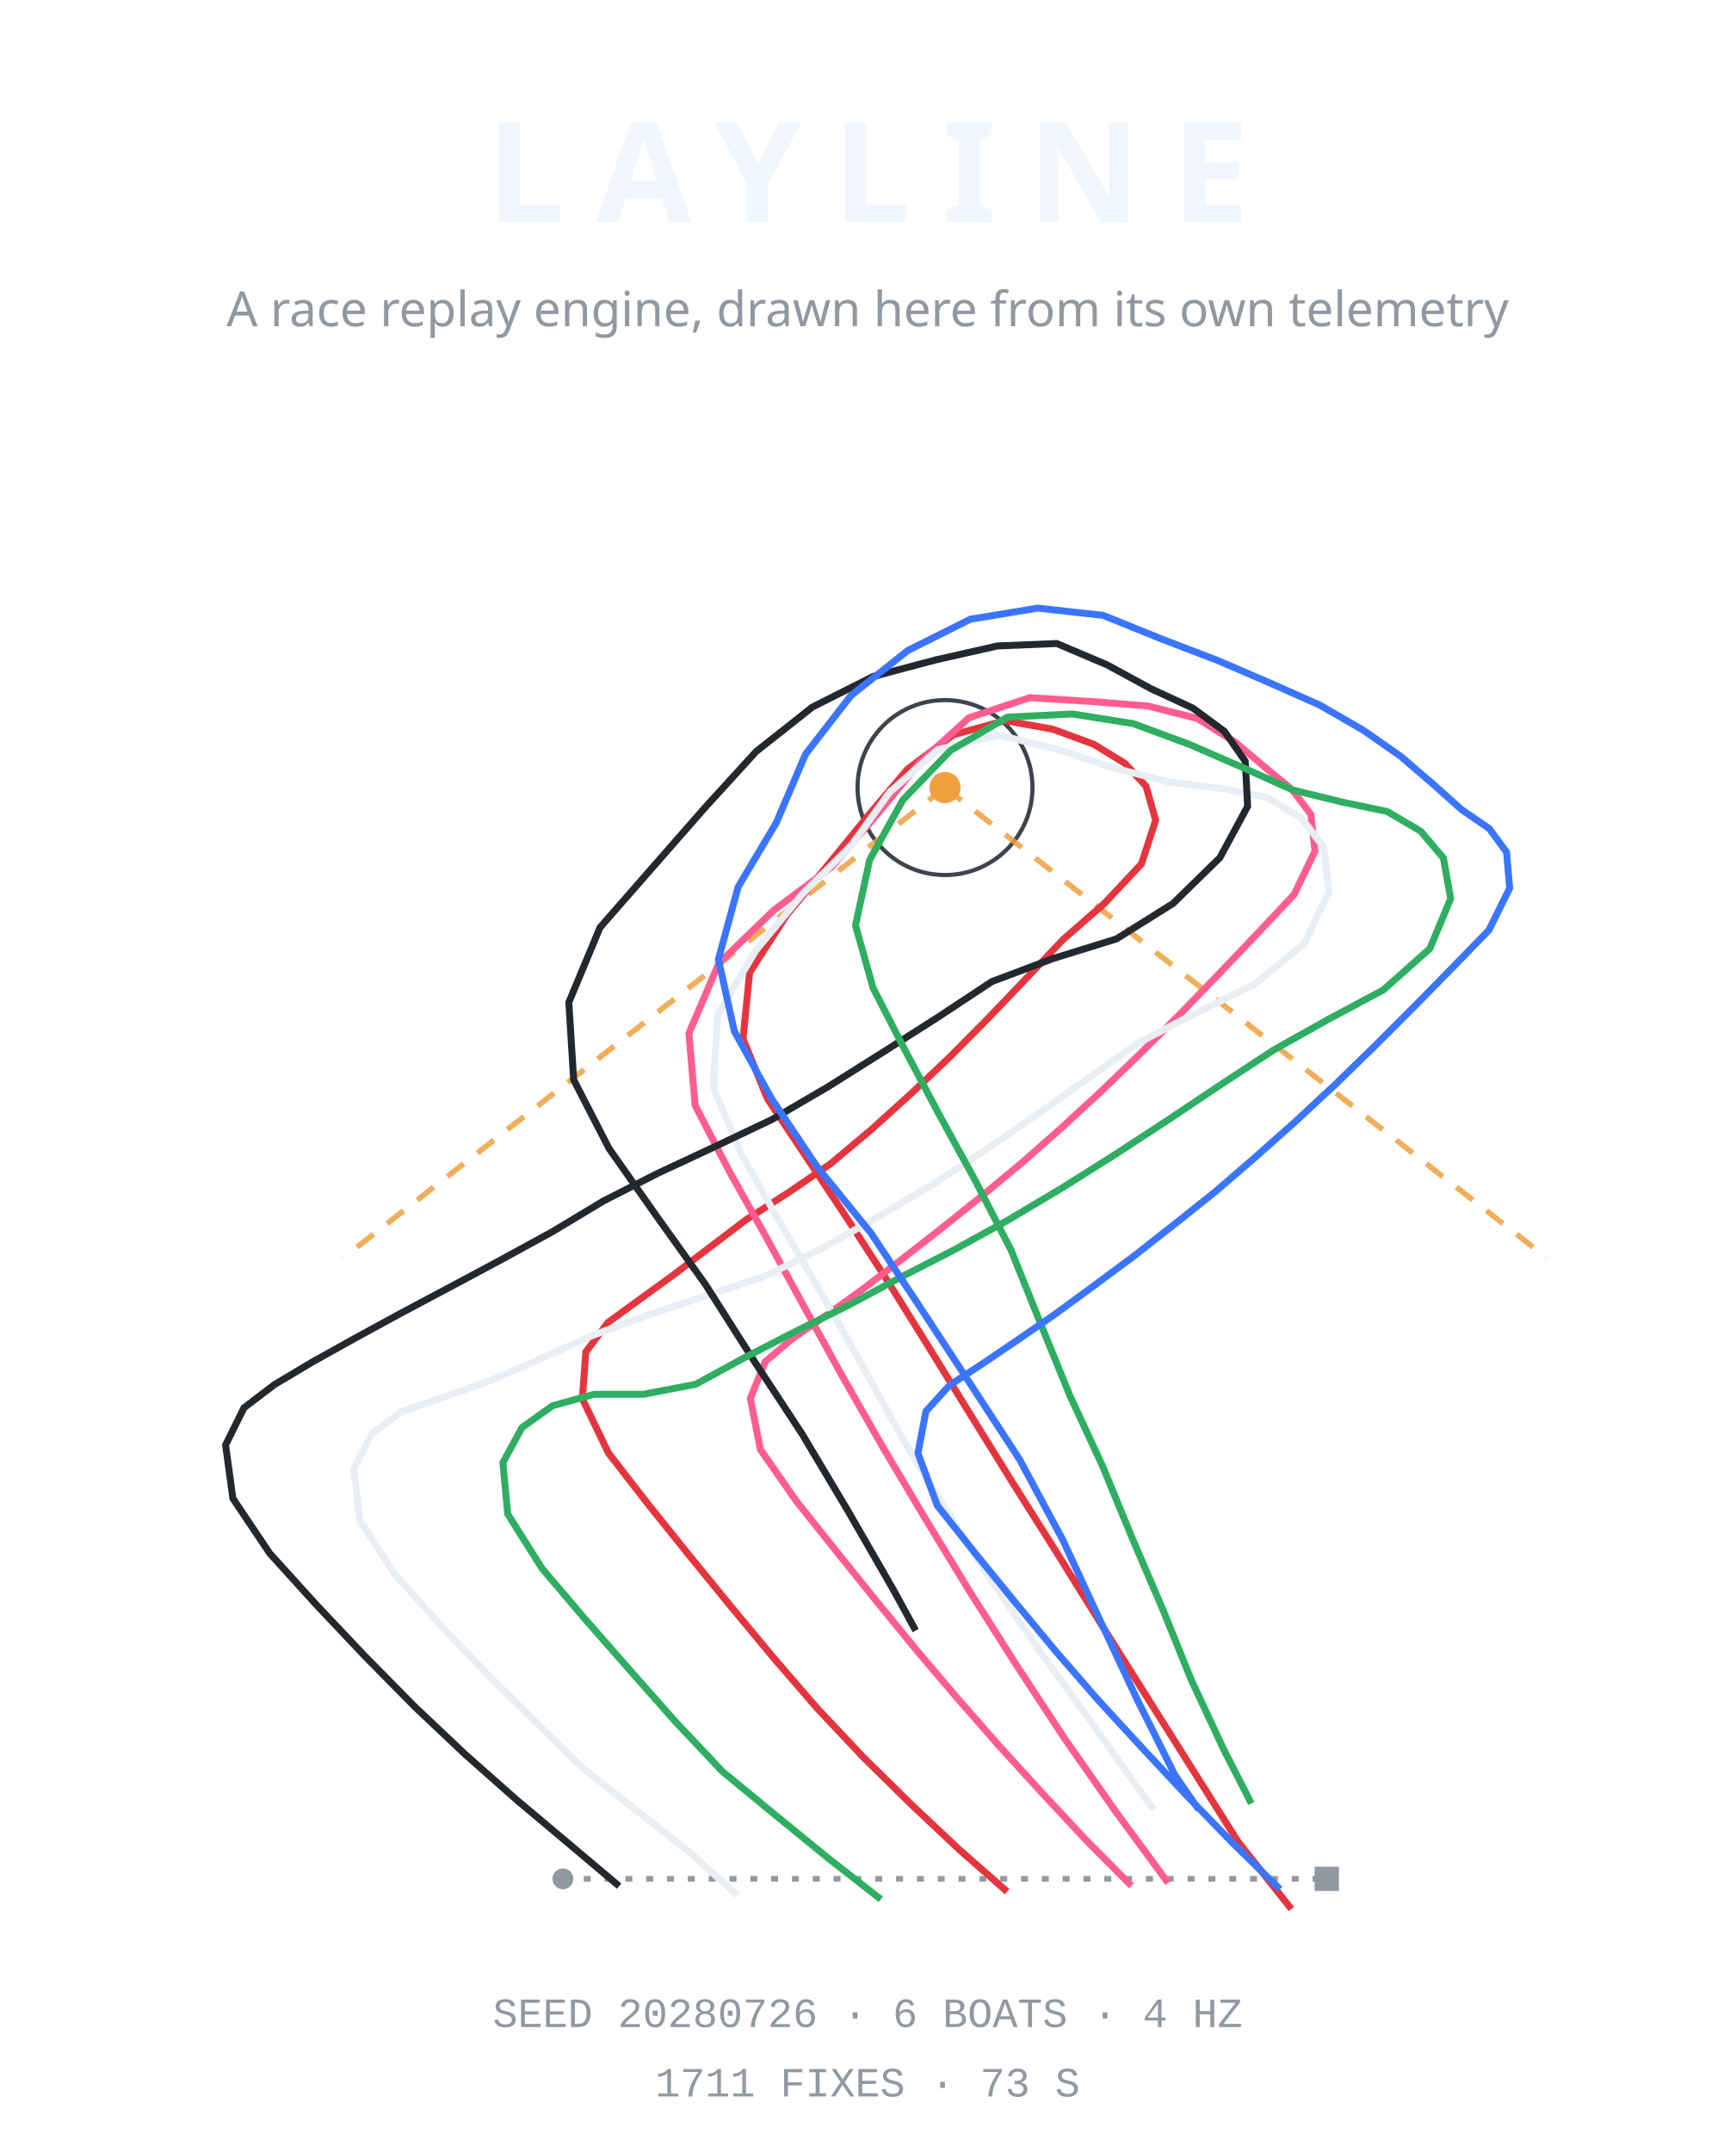
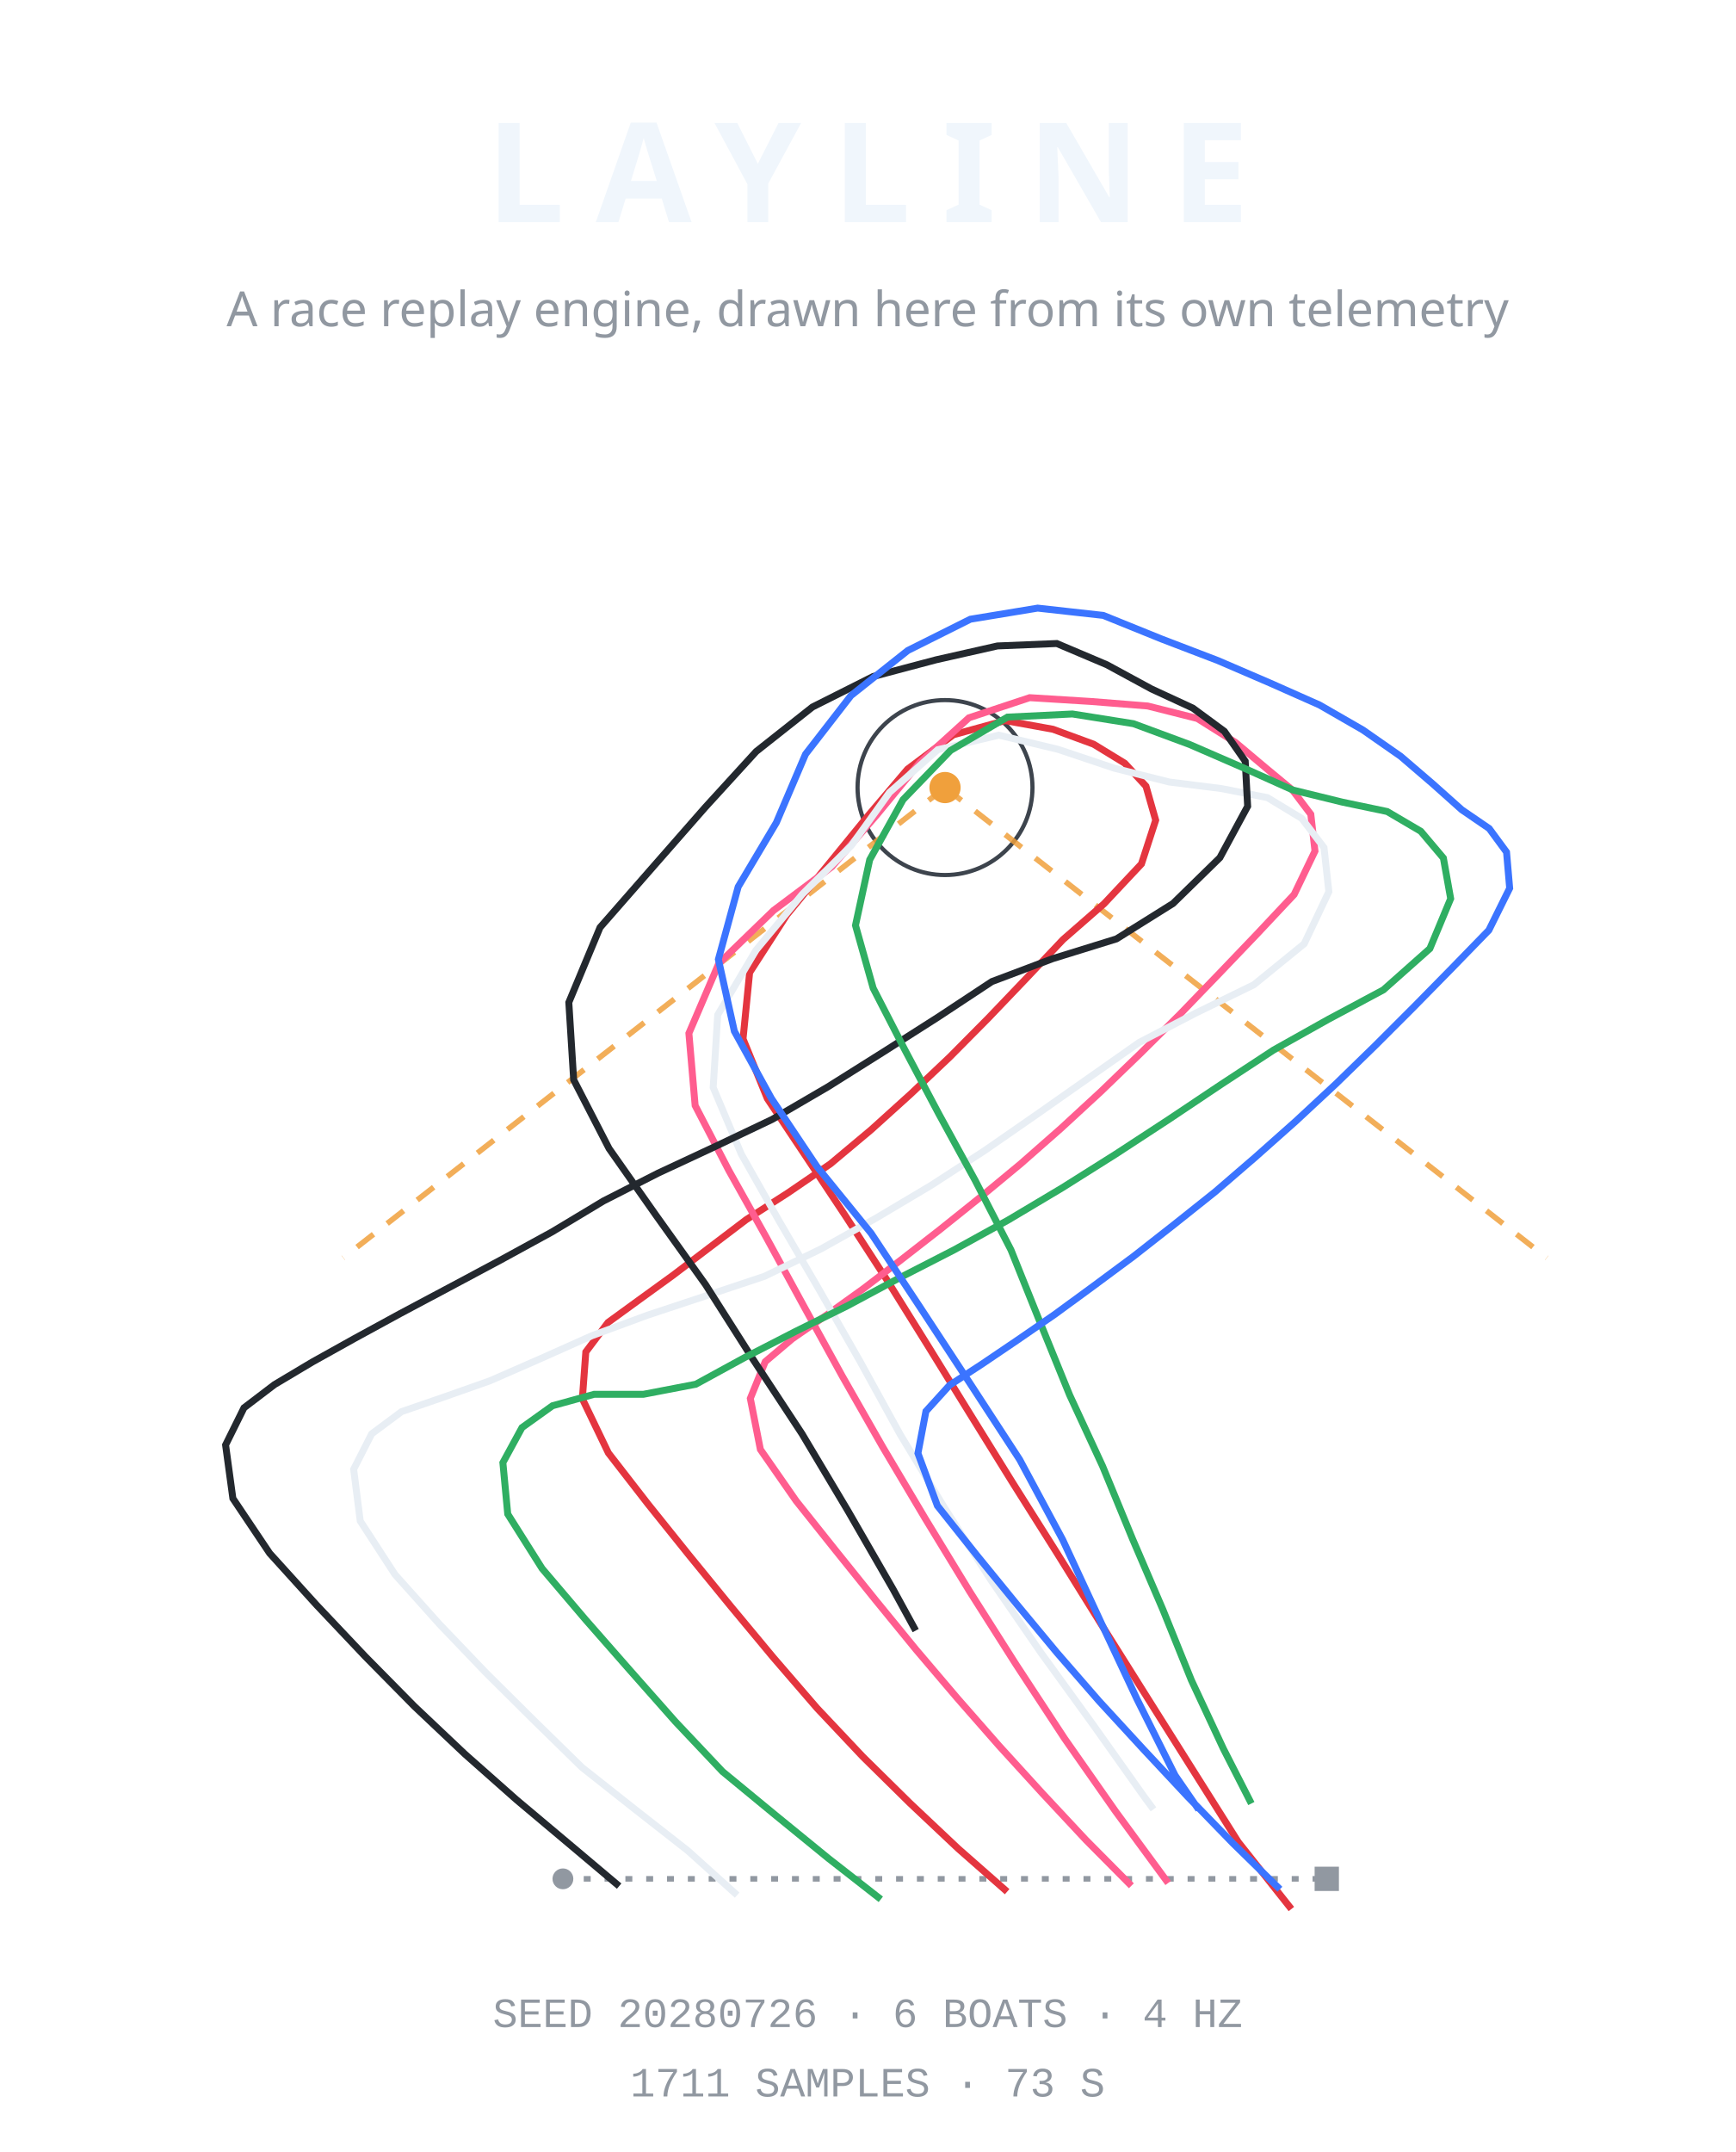
<svg xmlns="http://www.w3.org/2000/svg" viewBox="0 0 500 620" width="500" height="620" role="img" aria-label="The Layline racecourse drawn from its own seed: six boat tracks beat to the windward mark inside its laylines and run back to the finish.">
  <style>
.track{stroke-dasharray:1000;animation:sail 12s linear infinite}
@keyframes sail{0%{stroke-dashoffset:1000}72%{stroke-dashoffset:0}100%{stroke-dashoffset:0}}
@media (prefers-reduced-motion:reduce){*{animation:none!important}.track{stroke-dashoffset:0}}
</style>
  <text x="250" y="64" text-anchor="middle" font-family="-apple-system,BlinkMacSystemFont,'Segoe UI','Noto Sans',Helvetica,Arial,sans-serif" font-size="40" font-weight="700" letter-spacing="9" fill="#f0f6fc">LAYLINE</text>
  <text x="250" y="94" text-anchor="middle" font-family="-apple-system,BlinkMacSystemFont,'Segoe UI','Noto Sans',Helvetica,Arial,sans-serif" font-size="14" fill="#9198a1">A race replay engine, drawn here from its own telemetry</text>
  <line x1="162.2" y1="541.3" x2="382.3" y2="541.3" stroke="#9198a1" stroke-width="1.6" stroke-dasharray="2 4" />
  <circle cx="162.2" cy="541.3" r="3" fill="#9198a1" />
  <rect x="378.8" y="537.8" width="7" height="7" fill="#9198a1" />
  <circle cx="272.3" cy="226.9" r="25.2" fill="none" stroke="#3d444d" stroke-width="1.2" />
  <line x1="272.3" y1="226.9" x2="98.9" y2="362.4" stroke="#f0a03c" stroke-width="1.6" stroke-dasharray="6 5" opacity="0.85" />
  <line x1="272.3" y1="226.9" x2="445.7" y2="362.4" stroke="#f0a03c" stroke-width="1.6" stroke-dasharray="6 5" opacity="0.85" />
  <circle cx="272.3" cy="226.9" r="4.5" fill="#f0a03c" />
  <path d="M290.2 545.0L276.1 532.6L262.2 519.5L248.6 506.1L235.4 492.1L222.8 477.5L210.5 462.7L198.5 448.0L186.7 433.3L175.3 418.6L167.8 403.0L168.8 389.5L175.2 381.0L184.0 374.6L193.8 367.5L204.2 359.6L215.0 351.4L227.0 343.7L239.3 335.3L251.0 325.5L262.4 315.2L273.7 304.5L284.8 293.3L295.6 282.0L306.3 270.7L318.1 260.4L328.9 248.9L333.0 236.3L330.2 226.5L324.1 219.9L315.1 214.4L303.4 210.1L289.6 207.6L274.7 211.7L261.5 221.6L250.3 234.8L238.8 248.9L226.7 263.6L216.0 280.2L214.1 299.3L221.1 316.5L232.1 333.0L243.6 350.3L255.4 368.5L267.3 387.6L279.4 407.2L291.8 427.2L304.6 447.5L317.4 468.1L330.4 488.8L343.5 509.6L356.8 530.7L372.1 550.0" fill="none" stroke="#e4353f" stroke-width="2" class="track" pathLength="1000" />
  <path d="M326.0 543.3L312.9 530.1L300.3 516.6L287.9 503.0L275.8 489.2L263.9 475.2L252.3 461.0L240.8 446.7L229.4 432.4L219.1 417.6L216.2 402.9L220.5 392.3L228.3 385.7L238.0 379.0L248.6 371.4L259.6 363.0L270.9 354.2L282.5 344.9L294.1 335.3L305.7 325.1L317.2 314.5L328.6 303.5L340.0 292.2L351.1 280.7L362.1 269.2L372.9 257.7L378.9 245.2L377.7 234.6L372.4 227.6L364.8 221.3L356.0 213.9L345.0 207.0L330.7 203.4L314.4 202.1L296.7 201.0L279.2 206.8L265.1 219.6L252.7 234.7L239.7 249.7L222.9 262.3L207.1 277.6L198.5 297.7L200.3 318.5L210.0 337.2L220.7 356.3L231.5 376.1L242.6 396.3L254.3 416.8L266.6 437.5L279.4 458.5L292.8 479.6L306.7 500.8L321.4 521.8L336.6 542.5" fill="none" stroke="#ff5d8f" stroke-width="2" class="track" pathLength="1000" />
  <path d="M212.4 546.0L198.2 533.2L183.0 521.3L167.7 509.2L153.8 495.6L140.0 481.9L126.6 467.9L113.8 453.6L103.8 438.2L101.9 423.3L107.1 413.1L115.7 406.7L127.6 402.6L141.2 397.8L155.6 391.5L170.6 384.8L186.6 378.9L203.2 373.4L220.3 367.7L236.6 359.8L252.5 350.9L268.3 341.5L283.7 331.5L298.7 321.1L313.5 310.7L328.3 300.3L344.5 291.9L361.3 283.7L375.8 271.9L382.9 256.9L381.5 244.2L375.1 235.8L365.2 229.8L352.0 227.2L336.9 225.3L321.0 221.3L304.9 215.9L287.8 211.8L270.2 216.0L256.3 228.3L245.3 243.6L231.2 257.6L217.8 273.8L206.8 292.4L205.5 313.3L213.6 332.5L224.4 351.6L236.0 371.5L247.8 392.2L259.4 413.3L272.1 434.3L285.5 455.2L299.9 476.1L314.9 496.8L329.8 517.8L345.0 538.4" fill="none" stroke="#e8eef4" stroke-width="2" class="track" pathLength="1000" />
  <path d="M178.4 543.4L163.8 531.1L148.8 518.5L134.0 505.4L119.4 491.6L105.2 477.2L91.2 462.4L77.7 447.5L67.1 431.7L65.0 416.3L70.3 405.6L79.1 398.9L90.0 392.4L102.2 385.6L115.4 378.4L129.5 370.9L144.1 363.1L159.1 354.9L173.9 346.0L189.6 338.0L205.9 330.4L222.5 322.5L238.6 313.1L254.5 303.1L270.2 293.1L285.8 282.8L303.3 276.2L321.7 270.5L338.0 260.3L351.5 247.1L359.5 232.3L358.8 219.3L352.8 210.7L343.7 204.0L331.8 198.5L318.9 191.5L304.5 185.4L287.4 186.1L269.7 190.1L251.6 194.9L234.1 203.7L217.9 216.5L203.2 232.6L188.3 249.6L172.9 267.2L163.9 288.8L165.3 311.1L175.5 330.9L189.0 350.1L203.3 370.1L216.9 391.5L231.1 413.1L244.4 435.4L257.3 457.8L269.5 480.1L282.4 501.6L295.6 522.5L310.5 541.9" fill="none" stroke="#23282e" stroke-width="2" class="track" pathLength="1000" />
  <path d="M253.8 547.2L238.7 535.4L223.5 523.0L208.2 510.4L194.6 496.0L181.6 481.3L168.7 466.6L156.2 451.9L146.3 436.2L144.9 421.4L150.4 411.3L159.2 405.0L171.2 401.7L185.4 401.7L200.5 398.8L214.6 391.1L229.2 383.6L244.2 376.2L259.3 368.1L274.9 360.1L290.5 351.5L306.1 342.2L321.5 332.5L336.8 322.5L351.9 312.4L367.0 302.5L382.7 293.7L398.6 285.2L412.0 273.3L418.0 258.9L415.9 247.2L409.4 239.5L399.7 233.8L386.8 231.1L372.5 227.6L358.0 221.1L342.8 214.5L326.6 208.5L309.0 205.7L290.3 206.6L273.9 216.2L260.2 230.4L250.6 247.7L246.5 266.6L251.6 284.7L260.7 302.4L270.5 320.9L281.0 340.1L291.3 360.1L299.7 381.0L308.2 401.9L317.7 422.4L326.3 443.3L335.1 463.8L343.3 484.1L352.5 503.8L362.4 523.2L374.6 541.3" fill="none" stroke="#2fae62" stroke-width="2" class="track" pathLength="1000" />
  <path d="M368.8 544.3L355.2 531.0L342.1 517.5L329.3 503.8L316.7 490.1L304.6 476.2L292.9 462.1L281.4 448.0L270.1 433.8L264.5 418.7L266.8 406.6L273.6 399.1L282.8 393.1L293.0 386.2L303.9 378.7L315.1 370.5L326.7 361.9L338.3 352.8L350.1 343.4L361.7 333.4L373.4 323.0L384.9 312.3L396.3 301.2L407.5 290.0L418.5 278.8L429.0 268.0L435.0 255.9L434.1 245.5L429.1 238.7L421.2 233.3L412.8 225.8L403.6 217.9L392.7 210.3L380.2 203.1L366.0 196.8L350.9 190.3L334.7 184.1L317.9 177.3L299.0 175.2L279.6 178.4L261.6 187.4L245.2 200.4L232.1 217.3L223.7 237.0L212.7 255.5L207.0 276.4L211.6 297.1L222.3 316.5L235.4 336.1L251.0 355.3L265.1 376.6L279.4 398.4L293.8 420.5L306.2 443.6L317.0 466.9L327.6 489.5L338.6 511.5L352.4 531.5" fill="none" stroke="#3b74ff" stroke-width="2" class="track" pathLength="1000" />
  <text x="250" y="584" text-anchor="middle" font-family="ui-monospace,'SF Mono','Cascadia Mono',Menlo,Consolas,'Liberation Mono',monospace" font-size="12" fill="#9198a1">SEED 20280726 · 6 BOATS · 4 HZ</text>
-   <text x="250" y="604" text-anchor="middle" font-family="ui-monospace,'SF Mono','Cascadia Mono',Menlo,Consolas,'Liberation Mono',monospace" font-size="12" fill="#9198a1">1711 FIXES · 73 S</text>
+   <text x="250" y="604" text-anchor="middle" font-family="ui-monospace,'SF Mono','Cascadia Mono',Menlo,Consolas,'Liberation Mono',monospace" font-size="12" fill="#9198a1">1711 SAMPLES · 73 S</text>
</svg>
